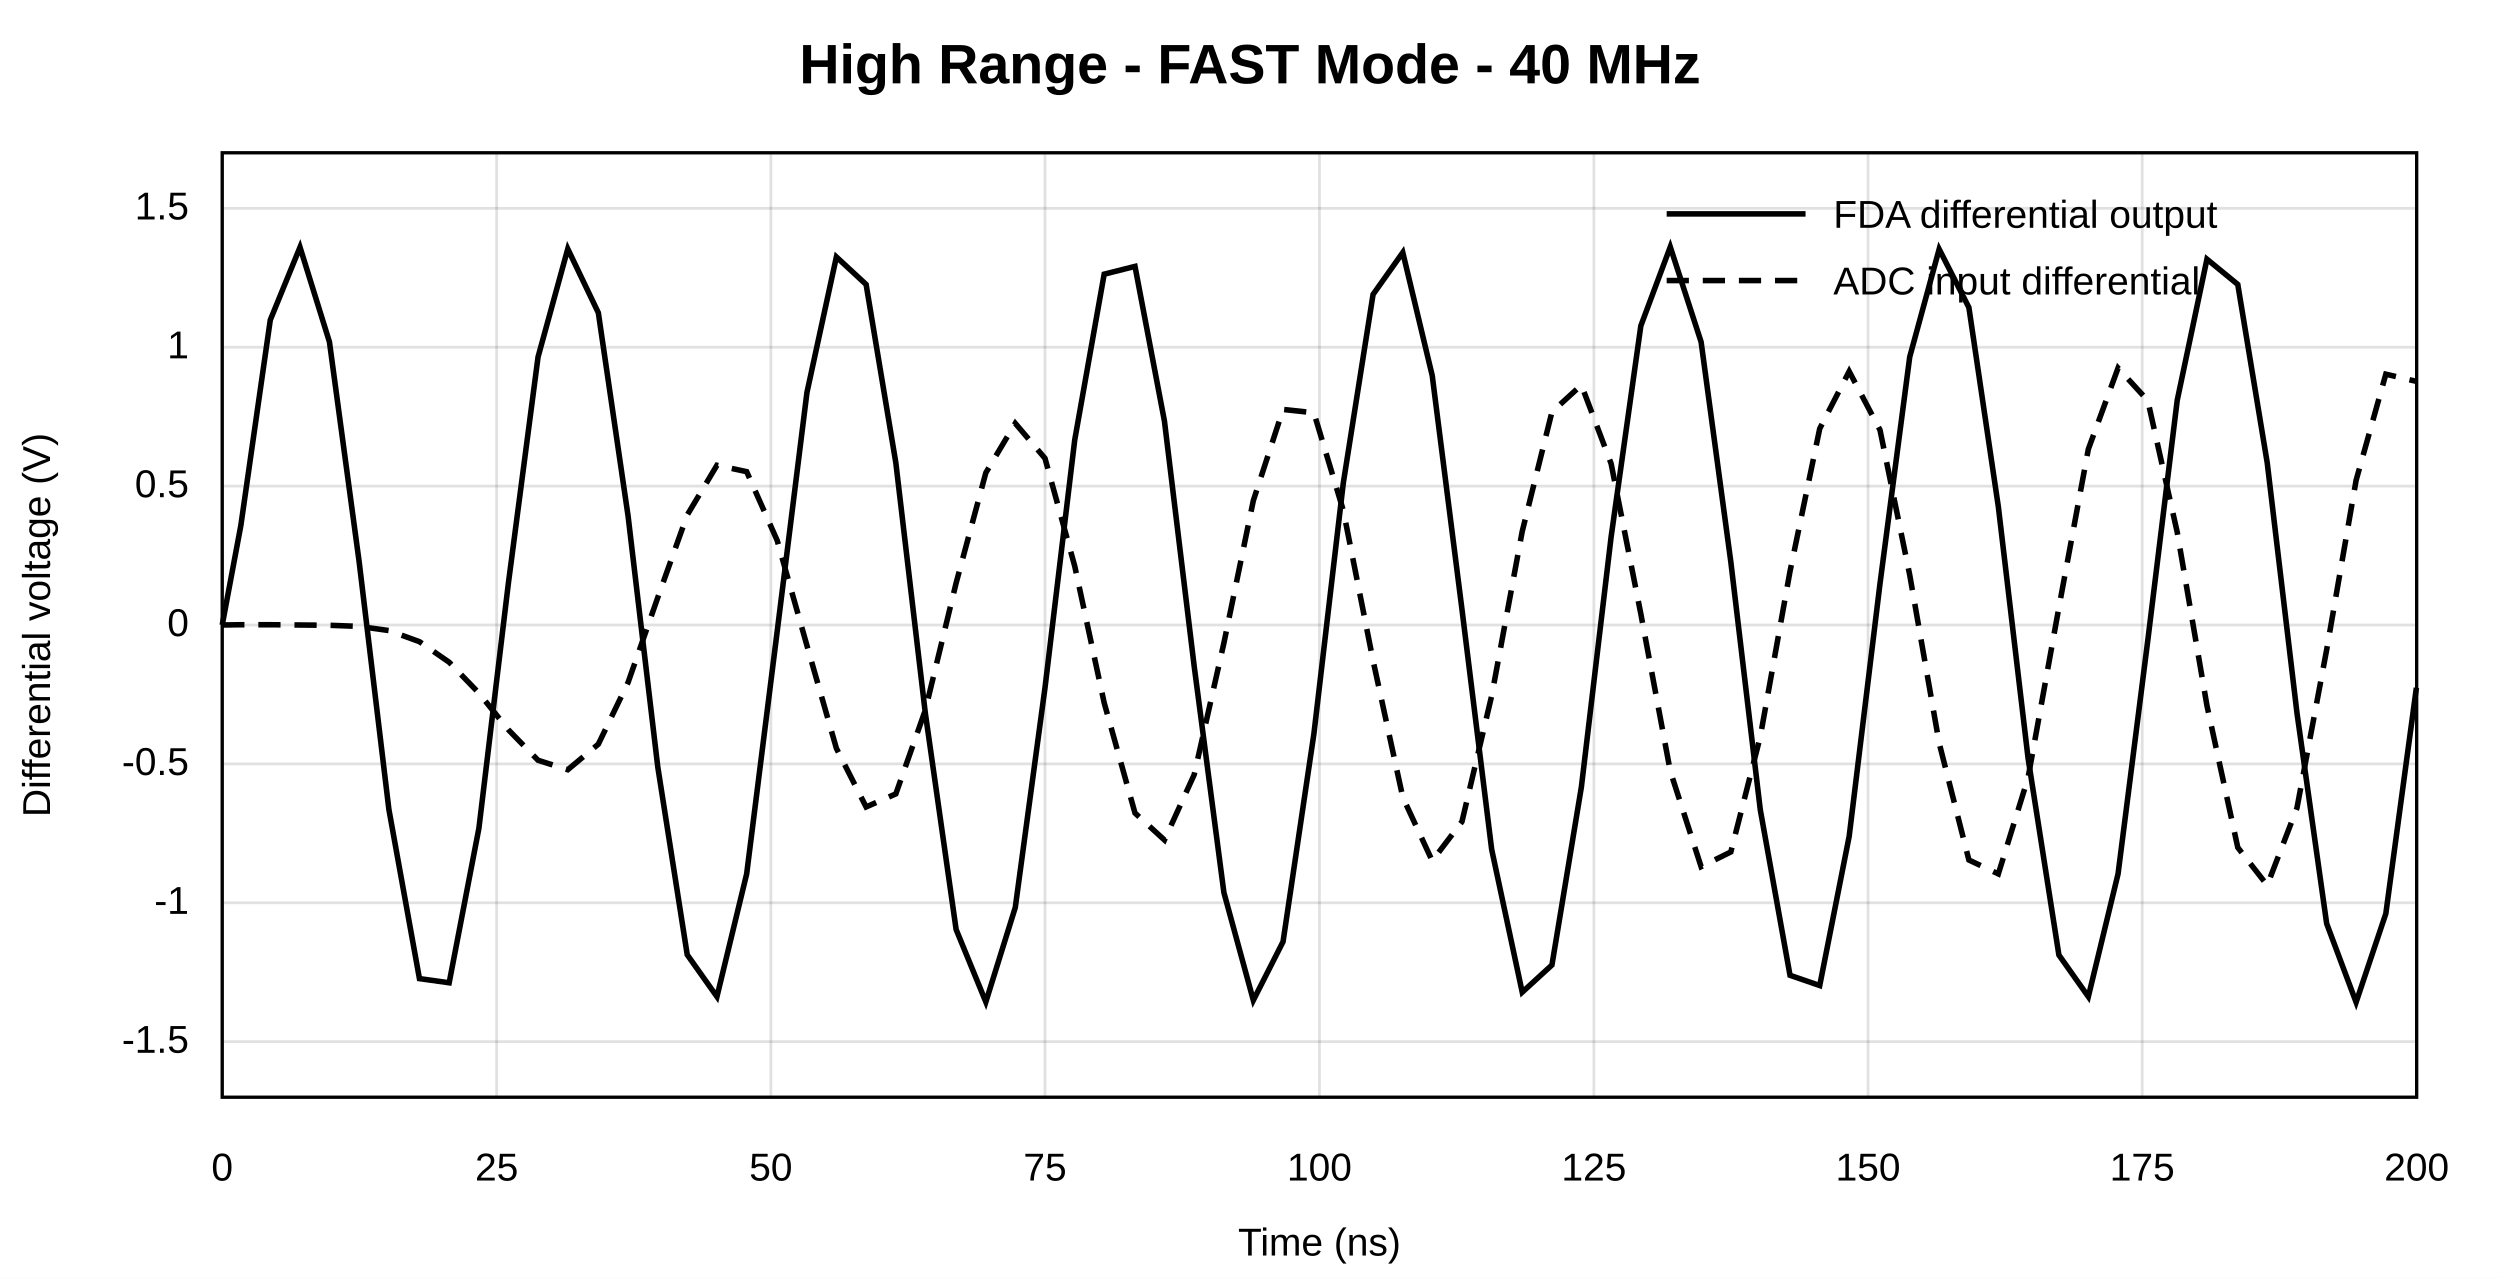
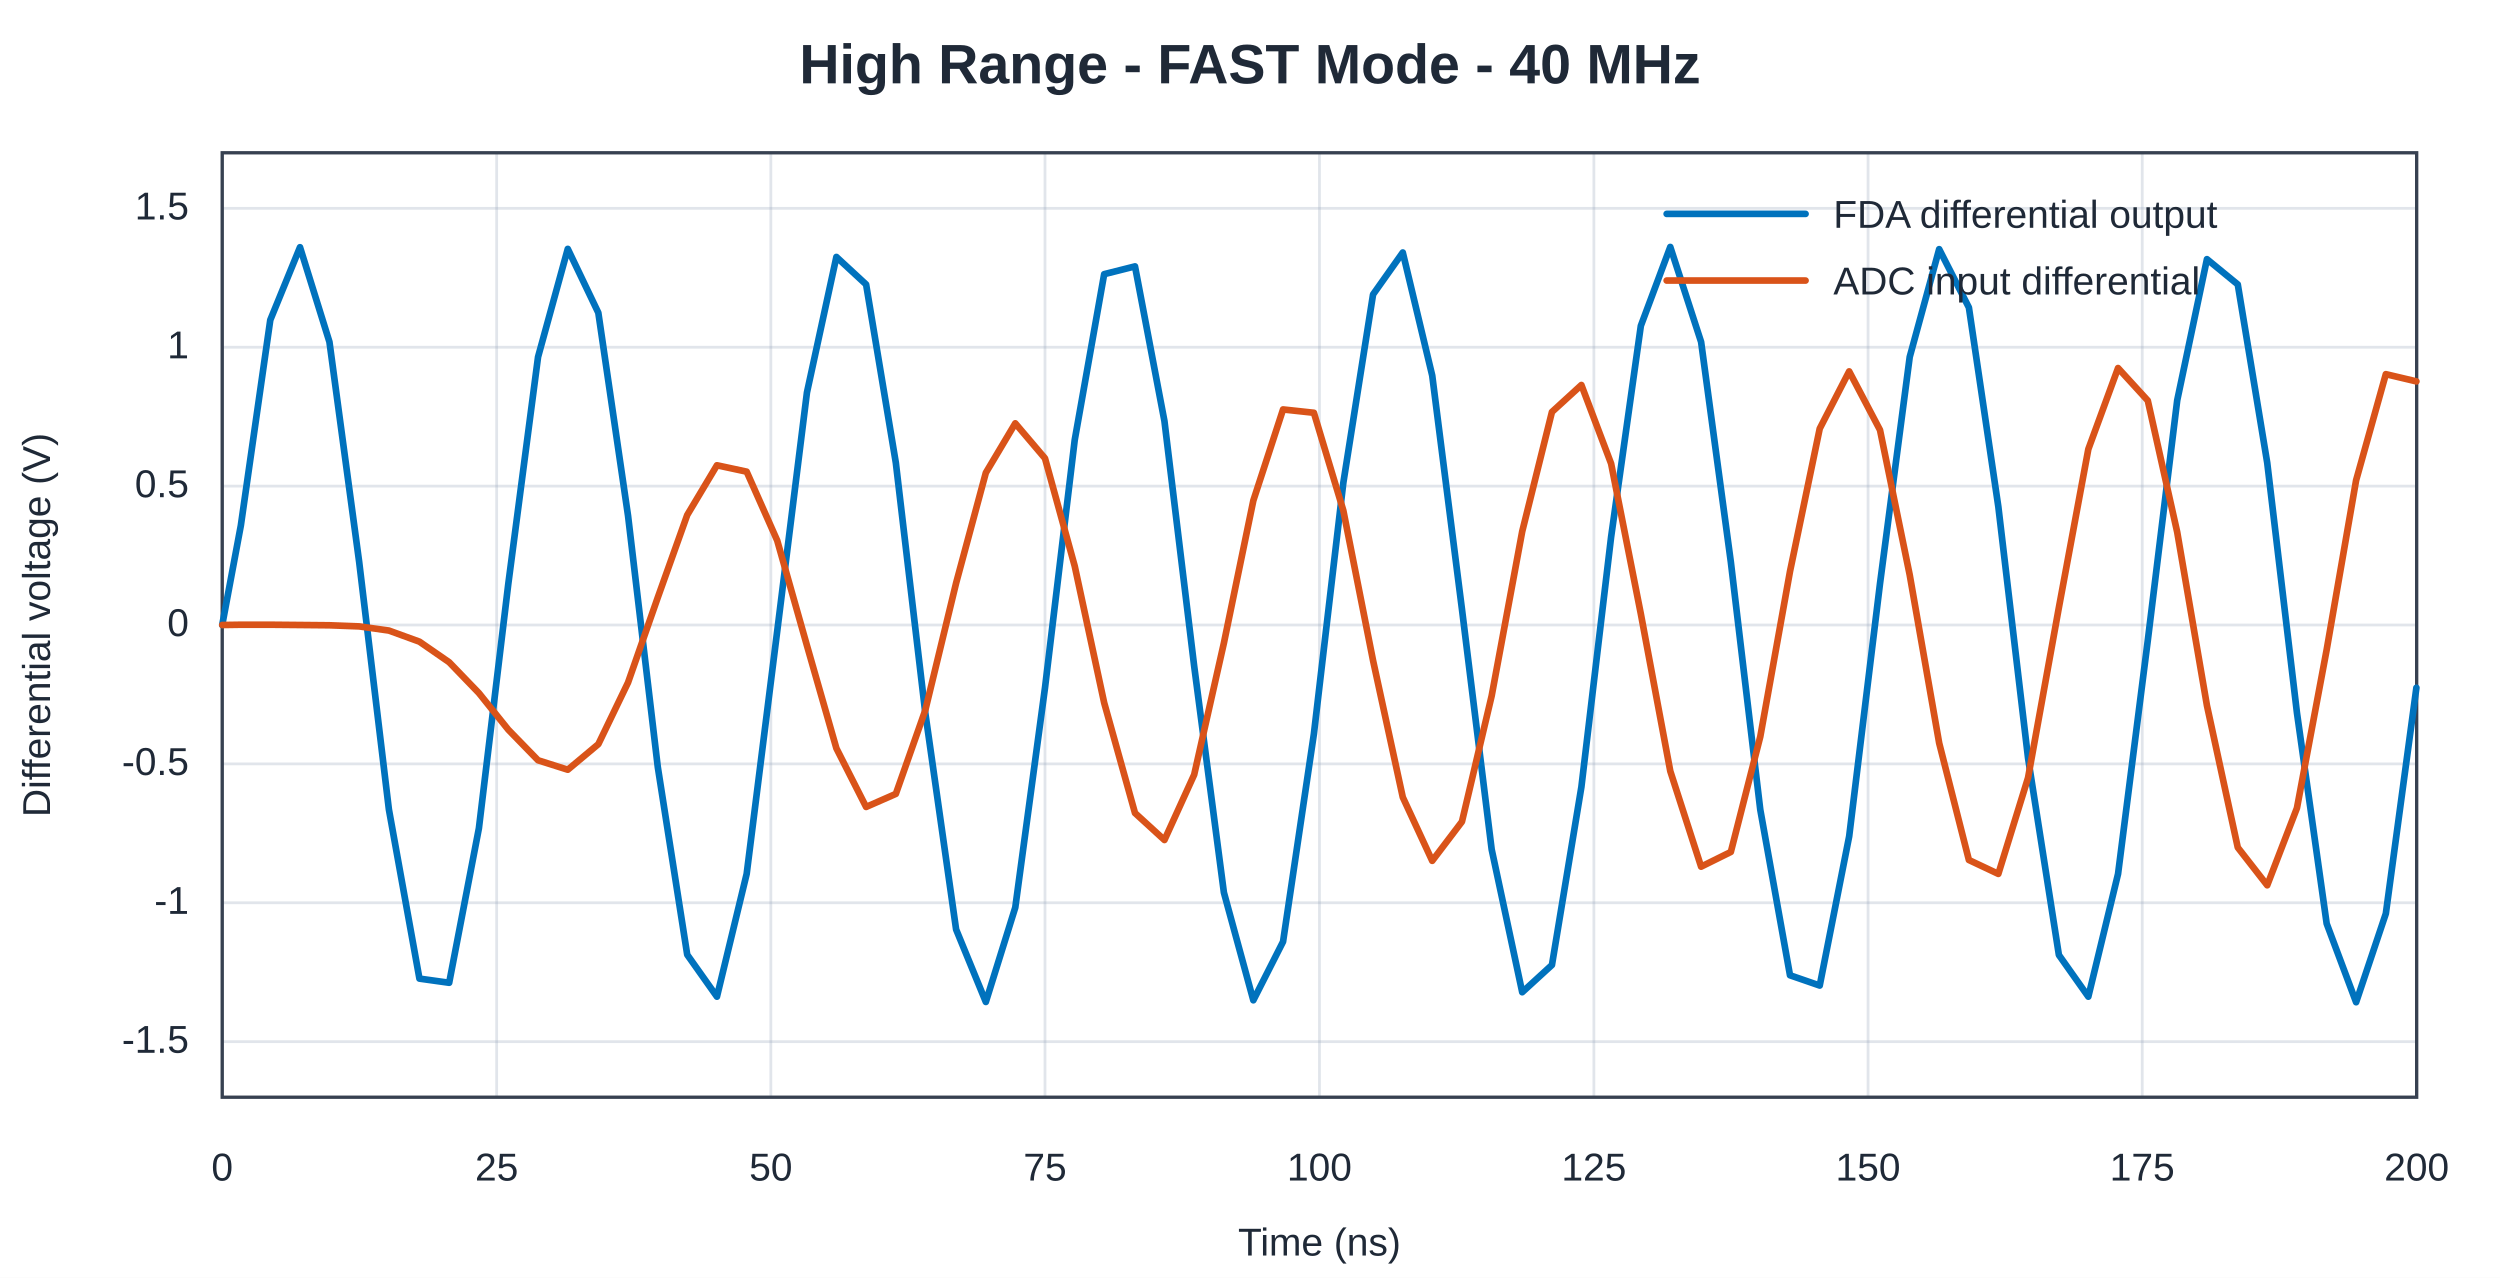
- <svg xmlns="http://www.w3.org/2000/svg" width="900" height="460" viewBox="0 0 900 460">
-   <style>text{font:14px Arial,sans-serif;fill:currentColor}.t{font-size:20px;font-weight:600}.a{stroke:currentColor;stroke-width:1.2;fill:none}.g{stroke:currentColor;stroke-opacity:.12}.s1{stroke:currentColor;stroke-width:2;fill:none}.s2{stroke:currentColor;stroke-width:2;stroke-dasharray:8 5;fill:none}</style>
+ <svg xmlns="http://www.w3.org/2000/svg" width="900" height="460" viewBox="0 0 900 460" shape-rendering="geometricPrecision" text-rendering="geometricPrecision">
+   <style>text{font:14px Arial,sans-serif;fill:#1f2937}.t{font-size:20px;font-weight:600}.a{stroke:#374151;stroke-width:1.2;fill:none}.g{stroke:#94a3b8;stroke-opacity:.28}.s1{stroke:#0072BD;stroke-width:2.4;fill:none;stroke-linecap:round;stroke-linejoin:round}.s2{stroke:#D95319;stroke-width:2.4;fill:none;stroke-linecap:round;stroke-linejoin:round}</style>
  <rect width="100%" height="100%" fill="white" />
  <text class="t" x="450" y="30" text-anchor="middle">High Range - FAST Mode - 40 MHz</text>
  <line x1="80.0" y1="55" x2="80.0" y2="395" class="g" />
  <line x1="178.8" y1="55" x2="178.8" y2="395" class="g" />
  <line x1="277.5" y1="55" x2="277.5" y2="395" class="g" />
  <line x1="376.2" y1="55" x2="376.2" y2="395" class="g" />
  <line x1="475.0" y1="55" x2="475.0" y2="395" class="g" />
  <line x1="573.8" y1="55" x2="573.8" y2="395" class="g" />
  <line x1="672.5" y1="55" x2="672.5" y2="395" class="g" />
  <line x1="771.2" y1="55" x2="771.2" y2="395" class="g" />
  <line x1="870.0" y1="55" x2="870.0" y2="395" class="g" />
  <line x1="80" y1="375.0" x2="870" y2="375.0" class="g" />
  <line x1="80" y1="325.0" x2="870" y2="325.0" class="g" />
  <line x1="80" y1="275.0" x2="870" y2="275.0" class="g" />
  <line x1="80" y1="225.0" x2="870" y2="225.0" class="g" />
  <line x1="80" y1="175.0" x2="870" y2="175.0" class="g" />
  <line x1="80" y1="125.0" x2="870" y2="125.0" class="g" />
  <line x1="80" y1="75.0" x2="870" y2="75.0" class="g" />
  <rect class="a" x="80" y="55" width="790" height="340" />
  <text x="80.0" y="425" text-anchor="middle">0</text>
  <text x="178.8" y="425" text-anchor="middle">25</text>
  <text x="277.5" y="425" text-anchor="middle">50</text>
  <text x="376.2" y="425" text-anchor="middle">75</text>
  <text x="475.0" y="425" text-anchor="middle">100</text>
  <text x="573.8" y="425" text-anchor="middle">125</text>
  <text x="672.5" y="425" text-anchor="middle">150</text>
  <text x="771.2" y="425" text-anchor="middle">175</text>
  <text x="870.0" y="425" text-anchor="middle">200</text>
  <text x="68" y="379.0" text-anchor="end">-1.5</text>
  <text x="68" y="329.0" text-anchor="end">-1</text>
  <text x="68" y="279.0" text-anchor="end">-0.5</text>
  <text x="68" y="229.0" text-anchor="end">0</text>
  <text x="68" y="179.0" text-anchor="end">0.5</text>
  <text x="68" y="129.0" text-anchor="end">1</text>
  <text x="68" y="79.0" text-anchor="end">1.5</text>
  <text x="475" y="452" text-anchor="middle">Time (ns)</text>
  <text x="18" y="225" text-anchor="middle" transform="rotate(-90 18 225)">Differential voltage (V)</text>
  <polyline class="s1" points="80.0,225.0 86.7,189.2 97.3,115.2 108.0,89.0 118.6,123.1 129.3,202.3 140.0,291.4 151.0,352.3 161.7,353.8 172.4,298.2 183.0,210.1 193.7,128.5 204.4,89.6 215.4,112.6 226.1,185.7 236.8,276.1 247.4,343.7 258.1,358.8 268.8,314.6 279.8,227.2 290.5,141.3 301.1,92.5 311.8,102.4 322.5,166.6 333.1,256.6 344.2,334.6 354.9,360.7 365.5,326.7 376.2,247.6 386.9,158.4 397.5,98.7 408.6,95.9 419.2,151.6 429.9,239.8 440.6,321.3 451.2,360.1 461.9,339.0 473.0,264.2 483.6,173.8 494.3,106.0 505.0,90.9 515.6,135.2 526.3,219.3 537.0,305.8 548.0,357.2 558.7,347.4 569.3,283.3 580.0,193.3 590.7,117.3 601.3,88.9 612.4,123.1 623.1,202.3 633.7,291.5 644.4,351.1 655.1,354.8 665.7,301.1 676.8,210.1 687.5,128.5 698.1,89.7 708.8,110.7 719.4,182.4 730.1,272.9 741.2,343.8 751.8,358.8 762.5,314.6 773.2,230.6 783.8,144.1 794.5,93.3 805.6,102.4 816.2,166.6 826.9,256.6 837.6,332.5 848.2,360.8 858.9,328.9 869.9,247.6" />
  <polyline class="s2" points="80.0,225.0 86.7,224.9 97.3,224.9 108.0,225.0 118.6,225.1 129.3,225.5 140.0,227.0 151.0,231.0 161.7,238.4 172.4,249.5 183.0,262.7 193.7,273.7 204.4,277.1 215.4,267.9 226.1,245.7 236.8,215.1 247.4,185.4 258.1,167.5 268.8,169.8 279.8,194.6 290.5,232.4 301.1,269.4 311.8,290.5 322.5,285.8 333.1,255.7 344.2,209.9 354.9,170.2 365.5,152.4 376.2,165.0 386.9,203.8 397.5,253.0 408.6,292.7 419.2,302.4 429.9,278.9 440.6,231.5 451.2,180.2 461.9,147.4 473.0,148.6 483.6,183.8 494.3,237.8 505.0,287.0 515.6,309.9 526.3,295.8 537.0,250.5 548.0,191.3 558.7,148.3 569.3,138.6 580.0,166.9 590.7,221.0 601.3,277.6 612.4,312.0 623.1,306.7 633.7,265.2 644.4,205.7 655.1,154.3 665.7,133.7 676.8,154.8 687.5,207.0 698.1,267.5 708.8,309.6 719.4,314.6 730.1,280.0 741.2,218.7 751.8,161.7 762.5,132.5 773.2,144.2 783.8,191.6 794.5,254.0 805.6,305.1 816.2,318.7 826.9,290.9 837.6,233.9 848.2,172.9 858.9,134.7 869.9,137.3" />
  <line class="s1" x1="600" y1="77" x2="650" y2="77" />
  <text x="660" y="82">FDA differential output</text>
  <line class="s2" x1="600" y1="101" x2="650" y2="101" />
  <text x="660" y="106">ADC input differential</text>
</svg>
